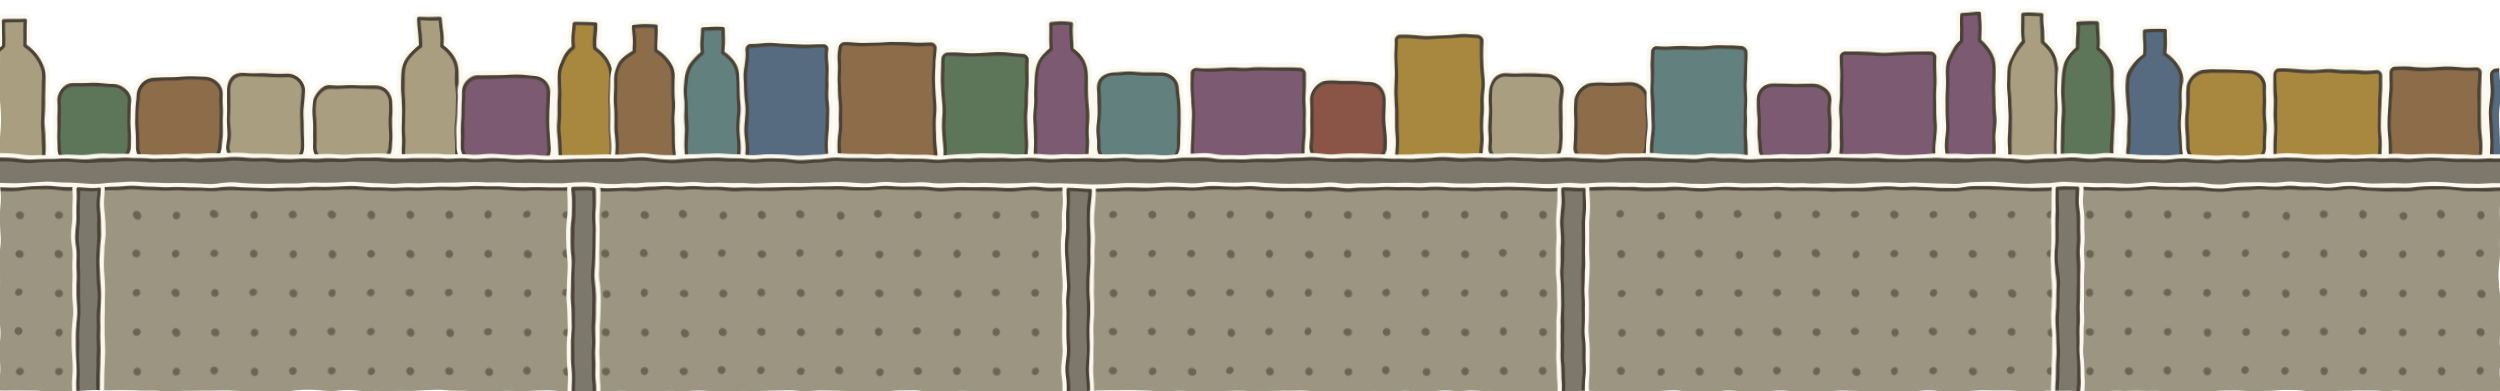
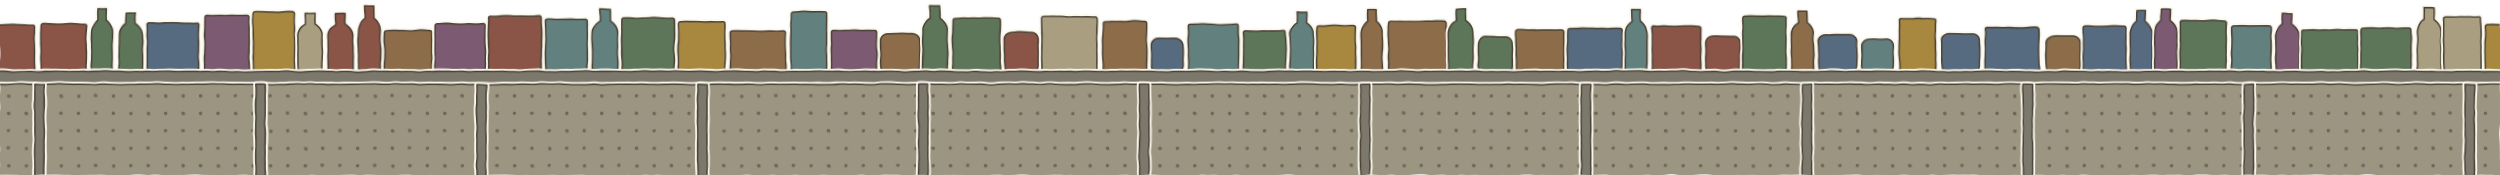
- <svg xmlns="http://www.w3.org/2000/svg" width="1920" height="300" viewBox="0 780 1920 300">
+ <svg xmlns="http://www.w3.org/2000/svg" width="4300" height="300" viewBox="0 780 4300 300">
  <defs>
    <filter id="crayon" x="-2%" y="-5%" width="104%" height="110%">
      <feTurbulence type="fractalNoise" baseFrequency="0.035" numOctaves="2" seed="11" />
      <feDisplacementMap in="SourceGraphic" scale="3.5" />
    </filter>
    <pattern id="trous2" width="30" height="30" patternUnits="userSpaceOnUse">
      <circle cx="15" cy="15" r="3" fill="#6b6455" />
    </pattern>
  </defs>
  <g filter="url(#crayon)">
    <g>
-       <path d="M-10 905 v-67.393 q0 -13.044 12.873 -21.74 v-19.566 h17.164 v19.566 q12.873 8.696 12.873 21.74 v67.393 z" fill="#a99f80" stroke="#fbf8ee" stroke-width="9" stroke-linejoin="round" />
-       <path d="M-10 905 v-67.393 q0 -13.044 12.873 -21.74 v-19.566 h17.164 v19.566 q12.873 8.696 12.873 21.74 v67.393 z" fill="#a99f80" stroke="#4a4236" stroke-width="2.6" stroke-linejoin="round" />
-     </g>
-     <g>
-       <rect x="44.648" y="845.762" width="54.524" height="59.238" rx="12" fill="#5d7559" stroke="#fbf8ee" stroke-width="9" stroke-linejoin="round" />
-       <rect x="44.648" y="845.762" width="54.524" height="59.238" rx="12" fill="#5d7559" stroke="#4a4236" stroke-width="2.6" stroke-linejoin="round" />
-     </g>
-     <g>
-       <rect x="105.634" y="840.44" width="64.128" height="64.56" rx="12" fill="#8d6c4a" stroke="#fbf8ee" stroke-width="9" stroke-linejoin="round" />
-       <rect x="105.634" y="840.44" width="64.128" height="64.56" rx="12" fill="#8d6c4a" stroke="#4a4236" stroke-width="2.6" stroke-linejoin="round" />
-     </g>
-     <g>
-       <rect x="175.676" y="837.258" width="56.597" height="67.742" rx="12" fill="#a99f80" stroke="#fbf8ee" stroke-width="9" stroke-linejoin="round" />
-       <rect x="175.676" y="837.258" width="56.597" height="67.742" rx="12" fill="#a99f80" stroke="#4a4236" stroke-width="2.6" stroke-linejoin="round" />
-     </g>
-     <g>
-       <rect x="241.737" y="846.66" width="58.293" height="58.34" rx="12" fill="#a99f80" stroke="#fbf8ee" stroke-width="9" stroke-linejoin="round" />
-       <rect x="241.737" y="846.66" width="58.293" height="58.34" rx="12" fill="#a99f80" stroke="#4a4236" stroke-width="2.6" stroke-linejoin="round" />
-     </g>
-     <g>
-       <path d="M309.909 905 v-68.34 q0 -13.227 12.276 -22.045 v-19.841 h16.368 v19.841 q12.276 8.818 12.276 22.045 v68.34 z" fill="#a99f80" stroke="#fbf8ee" stroke-width="9" stroke-linejoin="round" />
-       <path d="M309.909 905 v-68.34 q0 -13.227 12.276 -22.045 v-19.841 h16.368 v19.841 q12.276 8.818 12.276 22.045 v68.34 z" fill="#a99f80" stroke="#4a4236" stroke-width="2.6" stroke-linejoin="round" />
-     </g>
-     <g>
-       <rect x="355.194" y="838.843" width="65.839" height="66.157" rx="12" fill="#7c5a72" stroke="#fbf8ee" stroke-width="9" stroke-linejoin="round" />
-       <rect x="355.194" y="838.843" width="65.839" height="66.157" rx="12" fill="#7c5a72" stroke="#4a4236" stroke-width="2.6" stroke-linejoin="round" />
-     </g>
-     <g>
-       <path d="M429.569 905 v-66.086 q0 -12.791 11.902 -21.318 v-19.186 h15.87 v19.186 q11.902 8.527 11.902 21.318 v66.086 z" fill="#a8873f" stroke="#fbf8ee" stroke-width="9" stroke-linejoin="round" />
-       <path d="M429.569 905 v-66.086 q0 -12.791 11.902 -21.318 v-19.186 h15.87 v19.186 q11.902 8.527 11.902 21.318 v66.086 z" fill="#a8873f" stroke="#4a4236" stroke-width="2.6" stroke-linejoin="round" />
-     </g>
-     <g>
-       <path d="M473.424 905 v-64.862 q0 -12.554 13.129 -20.923 v-18.831 h17.505 v18.831 q13.129 8.369 13.129 20.923 v64.862 z" fill="#8d6c4a" stroke="#fbf8ee" stroke-width="9" stroke-linejoin="round" />
-       <path d="M473.424 905 v-64.862 q0 -12.554 13.129 -20.923 v-18.831 h17.505 v18.831 q13.129 8.369 13.129 20.923 v64.862 z" fill="#8d6c4a" stroke="#4a4236" stroke-width="2.6" stroke-linejoin="round" />
-     </g>
-     <g>
-       <path d="M527.142 905 v-63.842 q0 -12.357 12.067 -20.594 v-18.535 h16.089 v18.535 q12.067 8.238 12.067 20.594 v63.842 z" fill="#62807e" stroke="#fbf8ee" stroke-width="9" stroke-linejoin="round" />
-       <path d="M527.142 905 v-63.842 q0 -12.357 12.067 -20.594 v-18.535 h16.089 v18.535 q12.067 8.238 12.067 20.594 v63.842 z" fill="#62807e" stroke="#4a4236" stroke-width="2.6" stroke-linejoin="round" />
-     </g>
-     <g>
-       <rect x="573.302" y="815.134" width="61.891" height="89.866" rx="3" fill="#566a80" stroke="#fbf8ee" stroke-width="9" stroke-linejoin="round" />
-       <rect x="573.302" y="815.134" width="61.891" height="89.866" rx="3" fill="#566a80" stroke="#4a4236" stroke-width="2.6" stroke-linejoin="round" />
-     </g>
-     <g>
-       <rect x="645.439" y="813.489" width="72.242" height="91.511" rx="3" fill="#8d6c4a" stroke="#fbf8ee" stroke-width="9" stroke-linejoin="round" />
-       <rect x="645.439" y="813.489" width="72.242" height="91.511" rx="3" fill="#8d6c4a" stroke="#4a4236" stroke-width="2.6" stroke-linejoin="round" />
-     </g>
-     <g>
-       <rect x="725.06" y="822.069" width="62.928" height="82.931" rx="3" fill="#5d7559" stroke="#fbf8ee" stroke-width="9" stroke-linejoin="round" />
-       <rect x="725.06" y="822.069" width="62.928" height="82.931" rx="3" fill="#5d7559" stroke="#4a4236" stroke-width="2.6" stroke-linejoin="round" />
-     </g>
-     <g>
-       <path d="M795.445 905 v-66.017 q0 -12.777 11.831 -21.296 v-19.166 h15.774 v19.166 q11.831 8.518 11.831 21.296 v66.017 z" fill="#7c5a72" stroke="#fbf8ee" stroke-width="9" stroke-linejoin="round" />
-       <path d="M795.445 905 v-66.017 q0 -12.777 11.831 -21.296 v-19.166 h15.774 v19.166 q11.831 8.518 11.831 21.296 v66.017 z" fill="#7c5a72" stroke="#4a4236" stroke-width="2.6" stroke-linejoin="round" />
-     </g>
-     <g>
-       <rect x="843.865" y="837.011" width="60.474" height="67.989" rx="12" fill="#62807e" stroke="#fbf8ee" stroke-width="9" stroke-linejoin="round" />
-       <rect x="843.865" y="837.011" width="60.474" height="67.989" rx="12" fill="#62807e" stroke="#4a4236" stroke-width="2.6" stroke-linejoin="round" />
-     </g>
-     <g>
-       <rect x="916.187" y="833.156" width="85.13" height="71.844" rx="3" fill="#7c5a72" stroke="#fbf8ee" stroke-width="9" stroke-linejoin="round" />
-       <rect x="916.187" y="833.156" width="85.13" height="71.844" rx="3" fill="#7c5a72" stroke="#4a4236" stroke-width="2.6" stroke-linejoin="round" />
-     </g>
-     <g>
-       <rect x="1007.609" y="844.124" width="55.563" height="60.876" rx="12" fill="#8a5446" stroke="#fbf8ee" stroke-width="9" stroke-linejoin="round" />
-       <rect x="1007.609" y="844.124" width="55.563" height="60.876" rx="12" fill="#8a5446" stroke="#4a4236" stroke-width="2.6" stroke-linejoin="round" />
-     </g>
-     <g>
-       <rect x="1072.503" y="808.392" width="65.645" height="96.608" rx="3" fill="#a8873f" stroke="#fbf8ee" stroke-width="9" stroke-linejoin="round" />
-       <rect x="1072.503" y="808.392" width="65.645" height="96.608" rx="3" fill="#a8873f" stroke="#4a4236" stroke-width="2.6" stroke-linejoin="round" />
-     </g>
-     <g>
-       <rect x="1144.604" y="837.099" width="54.201" height="67.901" rx="12" fill="#a99f80" stroke="#fbf8ee" stroke-width="9" stroke-linejoin="round" />
-       <rect x="1144.604" y="837.099" width="54.201" height="67.901" rx="12" fill="#a99f80" stroke="#4a4236" stroke-width="2.6" stroke-linejoin="round" />
-     </g>
-     <g>
-       <rect x="1210.095" y="844.825" width="55.016" height="60.175" rx="12" fill="#8d6c4a" stroke="#fbf8ee" stroke-width="9" stroke-linejoin="round" />
-       <rect x="1210.095" y="844.825" width="55.016" height="60.175" rx="12" fill="#8d6c4a" stroke="#4a4236" stroke-width="2.6" stroke-linejoin="round" />
-     </g>
-     <g>
-       <rect x="1269.421" y="816.681" width="71.061" height="88.319" rx="3" fill="#62807e" stroke="#fbf8ee" stroke-width="9" stroke-linejoin="round" />
-       <rect x="1269.421" y="816.681" width="71.061" height="88.319" rx="3" fill="#62807e" stroke="#4a4236" stroke-width="2.6" stroke-linejoin="round" />
-     </g>
-     <g>
-       <rect x="1351.165" y="845.626" width="54.135" height="59.374" rx="12" fill="#7c5a72" stroke="#fbf8ee" stroke-width="9" stroke-linejoin="round" />
-       <rect x="1351.165" y="845.626" width="54.135" height="59.374" rx="12" fill="#7c5a72" stroke="#4a4236" stroke-width="2.6" stroke-linejoin="round" />
-     </g>
-     <g>
-       <rect x="1414.234" y="820.815" width="71.501" height="84.185" rx="3" fill="#7c5a72" stroke="#fbf8ee" stroke-width="9" stroke-linejoin="round" />
-       <rect x="1414.234" y="820.815" width="71.501" height="84.185" rx="3" fill="#7c5a72" stroke="#4a4236" stroke-width="2.6" stroke-linejoin="round" />
-     </g>
-     <g>
-       <path d="M1495.896 905 v-70.653 q0 -13.675 10.671 -22.791 v-20.512 h14.227 v20.512 q10.671 9.116 10.671 22.791 v70.653 z" fill="#7c5a72" stroke="#fbf8ee" stroke-width="9" stroke-linejoin="round" />
-       <path d="M1495.896 905 v-70.653 q0 -13.675 10.671 -22.791 v-20.512 h14.227 v20.512 q10.671 9.116 10.671 22.791 v70.653 z" fill="#7c5a72" stroke="#4a4236" stroke-width="2.6" stroke-linejoin="round" />
-     </g>
-     <g>
-       <path d="M1543.45 905 v-70.27 q0 -13.601 10.681 -22.668 v-20.401 h14.241 v20.401 q10.681 9.067 10.681 22.668 v70.27 z" fill="#a99f80" stroke="#fbf8ee" stroke-width="9" stroke-linejoin="round" />
-       <path d="M1543.45 905 v-70.27 q0 -13.601 10.681 -22.668 v-20.401 h14.241 v20.401 q10.681 9.067 10.681 22.668 v70.27 z" fill="#a99f80" stroke="#4a4236" stroke-width="2.6" stroke-linejoin="round" />
-     </g>
-     <g>
-       <path d="M1584.329 905 v-66.315 q0 -12.835 11.463 -21.392 v-19.253 h15.284 v19.253 q11.463 8.557 11.463 21.392 v66.315 z" fill="#5d7559" stroke="#fbf8ee" stroke-width="9" stroke-linejoin="round" />
-       <path d="M1584.329 905 v-66.315 q0 -12.835 11.463 -21.392 v-19.253 h15.284 v19.253 q11.463 8.557 11.463 21.392 v66.315 z" fill="#5d7559" stroke="#4a4236" stroke-width="2.6" stroke-linejoin="round" />
-     </g>
-     <g>
-       <path d="M1634.419 905 v-62.95 q0 -12.184 12.182 -20.306 v-18.276 h16.243 v18.276 q12.182 8.123 12.182 20.306 v62.95 z" fill="#566a80" stroke="#fbf8ee" stroke-width="9" stroke-linejoin="round" />
-       <path d="M1634.419 905 v-62.95 q0 -12.184 12.182 -20.306 v-18.276 h16.243 v18.276 q12.182 8.123 12.182 20.306 v62.95 z" fill="#566a80" stroke="#4a4236" stroke-width="2.6" stroke-linejoin="round" />
-     </g>
-     <g>
-       <rect x="1680.397" y="835.05" width="58.71" height="69.95" rx="12" fill="#a8873f" stroke="#fbf8ee" stroke-width="9" stroke-linejoin="round" />
-       <rect x="1680.397" y="835.05" width="58.71" height="69.95" rx="12" fill="#a8873f" stroke="#4a4236" stroke-width="2.6" stroke-linejoin="round" />
-     </g>
-     <g>
-       <rect x="1747.437" y="834.541" width="80.315" height="70.459" rx="3" fill="#a8873f" stroke="#fbf8ee" stroke-width="9" stroke-linejoin="round" />
-       <rect x="1747.437" y="834.541" width="80.315" height="70.459" rx="3" fill="#a8873f" stroke="#4a4236" stroke-width="2.6" stroke-linejoin="round" />
-     </g>
-     <g>
-       <rect x="1836.086" y="832.66" width="68.459" height="72.34" rx="3" fill="#8d6c4a" stroke="#fbf8ee" stroke-width="9" stroke-linejoin="round" />
-       <rect x="1836.086" y="832.66" width="68.459" height="72.34" rx="3" fill="#8d6c4a" stroke="#4a4236" stroke-width="2.6" stroke-linejoin="round" />
-     </g>
-     <g>
-       <rect x="1913.628" y="834.282" width="93.312" height="70.718" rx="3" fill="#566a80" stroke="#fbf8ee" stroke-width="9" stroke-linejoin="round" />
-       <rect x="1913.628" y="834.282" width="93.312" height="70.718" rx="3" fill="#566a80" stroke="#4a4236" stroke-width="2.6" stroke-linejoin="round" />
-     </g>
-     <g>
-       <rect x="-20" y="903" width="1960" height="22" fill="#7d786c" stroke="#fbf8ee" stroke-width="9" stroke-linejoin="round" />
-       <rect x="-20" y="903" width="1960" height="22" fill="#7d786c" stroke="#4a4236" stroke-width="2.6" stroke-linejoin="round" />
-     </g>
-     <g>
-       <rect x="-20" y="925" width="1960" height="180" fill="#9c9581" stroke="#fbf8ee" stroke-width="9" stroke-linejoin="round" />
-       <rect x="-20" y="925" width="1960" height="180" fill="#9c9581" stroke="#4a4236" stroke-width="2.6" stroke-linejoin="round" />
-     </g>
-     <rect x="-20" y="925" width="1960" height="180" fill="url(#trous2)" />
+       <rect x="-10" y="823.063" width="69.273" height="81.937" rx="3" fill="#8a5446" stroke="#fbf8ee" stroke-width="9" stroke-linejoin="round" />
+       <rect x="-10" y="823.063" width="69.273" height="81.937" rx="3" fill="#8a5446" stroke="#4a4236" stroke-width="2.6" stroke-linejoin="round" />
+     </g>
+     <g>
+       <rect x="71.021" y="821.017" width="77.358" height="83.983" rx="3" fill="#8a5446" stroke="#fbf8ee" stroke-width="9" stroke-linejoin="round" />
+       <rect x="71.021" y="821.017" width="77.358" height="83.983" rx="3" fill="#8a5446" stroke="#4a4236" stroke-width="2.6" stroke-linejoin="round" />
+     </g>
+     <g>
+       <path d="M157.66 905 v-68.332 q0 -13.226 10.731 -22.043 v-19.838 h14.307 v19.838 q10.731 8.817 10.731 22.043 v68.332 z" fill="#5d7559" stroke="#fbf8ee" stroke-width="9" stroke-linejoin="round" />
+       <path d="M157.66 905 v-68.332 q0 -13.226 10.731 -22.043 v-19.838 h14.307 v19.838 q10.731 8.817 10.731 22.043 v68.332 z" fill="#5d7559" stroke="#4a4236" stroke-width="2.6" stroke-linejoin="round" />
+     </g>
+     <g>
+       <path d="M204.897 905 v-63.478 q0 -12.286 12.11 -20.477 v-18.429 h16.147 v18.429 q12.11 8.191 12.11 20.477 v63.478 z" fill="#5d7559" stroke="#fbf8ee" stroke-width="9" stroke-linejoin="round" />
+       <path d="M204.897 905 v-63.478 q0 -12.286 12.11 -20.477 v-18.429 h16.147 v18.429 q12.11 8.191 12.11 20.477 v63.478 z" fill="#5d7559" stroke="#4a4236" stroke-width="2.6" stroke-linejoin="round" />
+     </g>
+     <g>
+       <rect x="253.444" y="819.282" width="88.123" height="85.718" rx="3" fill="#566a80" stroke="#fbf8ee" stroke-width="9" stroke-linejoin="round" />
+       <rect x="253.444" y="819.282" width="88.123" height="85.718" rx="3" fill="#566a80" stroke="#4a4236" stroke-width="2.6" stroke-linejoin="round" />
+     </g>
+     <g>
+       <rect x="351.912" y="806.686" width="76.462" height="98.314" rx="3" fill="#7c5a72" stroke="#fbf8ee" stroke-width="9" stroke-linejoin="round" />
+       <rect x="351.912" y="806.686" width="76.462" height="98.314" rx="3" fill="#7c5a72" stroke="#4a4236" stroke-width="2.6" stroke-linejoin="round" />
+     </g>
+     <g>
+       <rect x="435.601" y="800.458" width="70.998" height="104.542" rx="3" fill="#a8873f" stroke="#fbf8ee" stroke-width="9" stroke-linejoin="round" />
+       <rect x="435.601" y="800.458" width="70.998" height="104.542" rx="3" fill="#a8873f" stroke="#4a4236" stroke-width="2.6" stroke-linejoin="round" />
+     </g>
+     <g>
+       <path d="M512.471 905 v-63.389 q0 -12.269 12.528 -20.448 v-18.403 h16.704 v18.403 q12.528 8.179 12.528 20.448 v63.389 z" fill="#a99f80" stroke="#fbf8ee" stroke-width="9" stroke-linejoin="round" />
+       <path d="M512.471 905 v-63.389 q0 -12.269 12.528 -20.448 v-18.403 h16.704 v18.403 q12.528 8.179 12.528 20.448 v63.389 z" fill="#a99f80" stroke="#4a4236" stroke-width="2.6" stroke-linejoin="round" />
+     </g>
+     <g>
+       <path d="M564.542 905 v-62.802 q0 -12.155 12.66 -20.259 v-18.233 h16.88 v18.233 q12.66 8.104 12.66 20.259 v62.802 z" fill="#8a5446" stroke="#fbf8ee" stroke-width="9" stroke-linejoin="round" />
+       <path d="M564.542 905 v-62.802 q0 -12.155 12.66 -20.259 v-18.233 h16.88 v18.233 q12.66 8.104 12.66 20.259 v62.802 z" fill="#8a5446" stroke="#4a4236" stroke-width="2.6" stroke-linejoin="round" />
+     </g>
+     <g>
+       <path d="M615.927 905 v-71.02 q0 -13.746 11.592 -22.91 v-20.619 h15.456 v20.619 q11.592 9.164 11.592 22.91 v71.02 z" fill="#8a5446" stroke="#fbf8ee" stroke-width="9" stroke-linejoin="round" />
+       <path d="M615.927 905 v-71.02 q0 -13.746 11.592 -22.91 v-20.619 h15.456 v20.619 q11.592 9.164 11.592 22.91 v71.02 z" fill="#8a5446" stroke="#4a4236" stroke-width="2.6" stroke-linejoin="round" />
+     </g>
+     <g>
+       <rect x="661.279" y="832.553" width="81.103" height="72.447" rx="3" fill="#8d6c4a" stroke="#fbf8ee" stroke-width="9" stroke-linejoin="round" />
+       <rect x="661.279" y="832.553" width="81.103" height="72.447" rx="3" fill="#8d6c4a" stroke="#4a4236" stroke-width="2.6" stroke-linejoin="round" />
+     </g>
+     <g>
+       <rect x="748.481" y="820.849" width="86.152" height="84.151" rx="3" fill="#7c5a72" stroke="#fbf8ee" stroke-width="9" stroke-linejoin="round" />
+       <rect x="748.481" y="820.849" width="86.152" height="84.151" rx="3" fill="#7c5a72" stroke="#4a4236" stroke-width="2.6" stroke-linejoin="round" />
+     </g>
+     <g>
+       <rect x="840.458" y="807.763" width="90.87" height="97.237" rx="3" fill="#8a5446" stroke="#fbf8ee" stroke-width="9" stroke-linejoin="round" />
+       <rect x="840.458" y="807.763" width="90.87" height="97.237" rx="3" fill="#8a5446" stroke="#4a4236" stroke-width="2.6" stroke-linejoin="round" />
+     </g>
+     <g>
+       <rect x="938.432" y="813.404" width="71.778" height="91.596" rx="3" fill="#62807e" stroke="#fbf8ee" stroke-width="9" stroke-linejoin="round" />
+       <rect x="938.432" y="813.404" width="71.778" height="91.596" rx="3" fill="#62807e" stroke="#4a4236" stroke-width="2.6" stroke-linejoin="round" />
+     </g>
+     <g>
+       <path d="M1018.858 905 v-67.726 q0 -13.108 13.032 -21.847 v-19.662 h17.376 v19.662 q13.032 8.739 13.032 21.847 v67.726 z" fill="#62807e" stroke="#fbf8ee" stroke-width="9" stroke-linejoin="round" />
+       <path d="M1018.858 905 v-67.726 q0 -13.108 13.032 -21.847 v-19.662 h17.376 v19.662 q13.032 8.739 13.032 21.847 v67.726 z" fill="#62807e" stroke="#4a4236" stroke-width="2.6" stroke-linejoin="round" />
+     </g>
+     <g>
+       <rect x="1069.608" y="811.276" width="90.239" height="93.724" rx="3" fill="#5d7559" stroke="#fbf8ee" stroke-width="9" stroke-linejoin="round" />
+       <rect x="1069.608" y="811.276" width="90.239" height="93.724" rx="3" fill="#5d7559" stroke="#4a4236" stroke-width="2.6" stroke-linejoin="round" />
+     </g>
+     <g>
+       <rect x="1166.875" y="817.433" width="80.01" height="87.567" rx="3" fill="#a8873f" stroke="#fbf8ee" stroke-width="9" stroke-linejoin="round" />
+       <rect x="1166.875" y="817.433" width="80.01" height="87.567" rx="3" fill="#a8873f" stroke="#4a4236" stroke-width="2.6" stroke-linejoin="round" />
+     </g>
+     <g>
+       <rect x="1256.514" y="833.497" width="94.69" height="71.503" rx="3" fill="#8d6c4a" stroke="#fbf8ee" stroke-width="9" stroke-linejoin="round" />
+       <rect x="1256.514" y="833.497" width="94.69" height="71.503" rx="3" fill="#8d6c4a" stroke="#4a4236" stroke-width="2.6" stroke-linejoin="round" />
+     </g>
+     <g>
+       <rect x="1360.616" y="800.226" width="61.147" height="104.774" rx="3" fill="#62807e" stroke="#fbf8ee" stroke-width="9" stroke-linejoin="round" />
+       <rect x="1360.616" y="800.226" width="61.147" height="104.774" rx="3" fill="#62807e" stroke="#4a4236" stroke-width="2.6" stroke-linejoin="round" />
+     </g>
+     <g>
+       <rect x="1430.317" y="832.459" width="77.552" height="72.541" rx="3" fill="#7c5a72" stroke="#fbf8ee" stroke-width="9" stroke-linejoin="round" />
+       <rect x="1430.317" y="832.459" width="77.552" height="72.541" rx="3" fill="#7c5a72" stroke="#4a4236" stroke-width="2.6" stroke-linejoin="round" />
+     </g>
+     <g>
+       <rect x="1514.654" y="838.186" width="67.197" height="66.814" rx="12" fill="#8d6c4a" stroke="#fbf8ee" stroke-width="9" stroke-linejoin="round" />
+       <rect x="1514.654" y="838.186" width="67.197" height="66.814" rx="12" fill="#8d6c4a" stroke="#4a4236" stroke-width="2.6" stroke-linejoin="round" />
+     </g>
+     <g>
+       <path d="M1586.986 905 v-70.777 q0 -13.699 12.787 -22.831 v-20.548 h17.05 v20.548 q12.787 9.133 12.787 22.831 v70.777 z" fill="#5d7559" stroke="#fbf8ee" stroke-width="9" stroke-linejoin="round" />
+       <path d="M1586.986 905 v-70.777 q0 -13.699 12.787 -22.831 v-20.548 h17.05 v20.548 q12.787 9.133 12.787 22.831 v70.777 z" fill="#5d7559" stroke="#4a4236" stroke-width="2.6" stroke-linejoin="round" />
+     </g>
+     <g>
+       <rect x="1638.388" y="811.282" width="81.823" height="93.718" rx="3" fill="#5d7559" stroke="#fbf8ee" stroke-width="9" stroke-linejoin="round" />
+       <rect x="1638.388" y="811.282" width="81.823" height="93.718" rx="3" fill="#5d7559" stroke="#4a4236" stroke-width="2.6" stroke-linejoin="round" />
+     </g>
+     <g>
+       <rect x="1727.732" y="835.377" width="57.789" height="69.623" rx="12" fill="#8a5446" stroke="#fbf8ee" stroke-width="9" stroke-linejoin="round" />
+       <rect x="1727.732" y="835.377" width="57.789" height="69.623" rx="12" fill="#8a5446" stroke="#4a4236" stroke-width="2.6" stroke-linejoin="round" />
+     </g>
+     <g>
+       <rect x="1792.111" y="808.884" width="94.502" height="96.116" rx="3" fill="#a99f80" stroke="#fbf8ee" stroke-width="9" stroke-linejoin="round" />
+       <rect x="1792.111" y="808.884" width="94.502" height="96.116" rx="3" fill="#a99f80" stroke="#4a4236" stroke-width="2.6" stroke-linejoin="round" />
+     </g>
+     <g>
+       <rect x="1897.069" y="816.881" width="75.169" height="88.119" rx="3" fill="#8d6c4a" stroke="#fbf8ee" stroke-width="9" stroke-linejoin="round" />
+       <rect x="1897.069" y="816.881" width="75.169" height="88.119" rx="3" fill="#8d6c4a" stroke="#4a4236" stroke-width="2.6" stroke-linejoin="round" />
+     </g>
+     <g>
+       <rect x="1980.379" y="846.718" width="54.24" height="58.282" rx="12" fill="#566a80" stroke="#fbf8ee" stroke-width="9" stroke-linejoin="round" />
+       <rect x="1980.379" y="846.718" width="54.24" height="58.282" rx="12" fill="#566a80" stroke="#4a4236" stroke-width="2.6" stroke-linejoin="round" />
+     </g>
+     <g>
+       <rect x="2043.95" y="821.854" width="86.254" height="83.146" rx="3" fill="#62807e" stroke="#fbf8ee" stroke-width="9" stroke-linejoin="round" />
+       <rect x="2043.95" y="821.854" width="86.254" height="83.146" rx="3" fill="#62807e" stroke="#4a4236" stroke-width="2.6" stroke-linejoin="round" />
+     </g>
+     <g>
+       <rect x="2138.863" y="833.229" width="72.473" height="71.771" rx="3" fill="#5d7559" stroke="#fbf8ee" stroke-width="9" stroke-linejoin="round" />
+       <rect x="2138.863" y="833.229" width="72.473" height="71.771" rx="3" fill="#5d7559" stroke="#4a4236" stroke-width="2.6" stroke-linejoin="round" />
+     </g>
+     <g>
+       <path d="M2219.142 905 v-64.819 q0 -12.546 12.033 -20.909 v-18.819 h16.044 v18.819 q12.033 8.364 12.033 20.909 v64.819 z" fill="#62807e" stroke="#fbf8ee" stroke-width="9" stroke-linejoin="round" />
+       <path d="M2219.142 905 v-64.819 q0 -12.546 12.033 -20.909 v-18.819 h16.044 v18.819 q12.033 8.364 12.033 20.909 v64.819 z" fill="#62807e" stroke="#4a4236" stroke-width="2.6" stroke-linejoin="round" />
+     </g>
+     <g>
+       <rect x="2264.587" y="824.007" width="66.71" height="80.993" rx="3" fill="#a8873f" stroke="#fbf8ee" stroke-width="9" stroke-linejoin="round" />
+       <rect x="2264.587" y="824.007" width="66.71" height="80.993" rx="3" fill="#a8873f" stroke="#4a4236" stroke-width="2.6" stroke-linejoin="round" />
+     </g>
+     <g>
+       <path d="M2341.582 905 v-67.273 q0 -13.021 10.824 -21.701 v-19.531 h14.432 v19.531 q10.824 8.68 10.824 21.701 v67.273 z" fill="#8d6c4a" stroke="#fbf8ee" stroke-width="9" stroke-linejoin="round" />
+       <path d="M2341.582 905 v-67.273 q0 -13.021 10.824 -21.701 v-19.531 h14.432 v19.531 q10.824 8.68 10.824 21.701 v67.273 z" fill="#8d6c4a" stroke="#4a4236" stroke-width="2.6" stroke-linejoin="round" />
+     </g>
+     <g>
+       <rect x="2388.358" y="816.493" width="98.697" height="88.507" rx="3" fill="#8d6c4a" stroke="#fbf8ee" stroke-width="9" stroke-linejoin="round" />
+       <rect x="2388.358" y="816.493" width="98.697" height="88.507" rx="3" fill="#8d6c4a" stroke="#4a4236" stroke-width="2.6" stroke-linejoin="round" />
+     </g>
+     <g>
+       <path d="M2491.197 905 v-68.114 q0 -13.183 12.653 -21.972 v-19.775 h16.871 v19.775 q12.653 8.789 12.653 21.972 v68.114 z" fill="#5d7559" stroke="#fbf8ee" stroke-width="9" stroke-linejoin="round" />
+       <path d="M2491.197 905 v-68.114 q0 -13.183 12.653 -21.972 v-19.775 h16.871 v19.775 q12.653 8.789 12.653 21.972 v68.114 z" fill="#5d7559" stroke="#4a4236" stroke-width="2.6" stroke-linejoin="round" />
+     </g>
+     <g>
+       <rect x="2542.995" y="843.566" width="58.12" height="61.434" rx="12" fill="#5d7559" stroke="#fbf8ee" stroke-width="9" stroke-linejoin="round" />
+       <rect x="2542.995" y="843.566" width="58.12" height="61.434" rx="12" fill="#5d7559" stroke="#4a4236" stroke-width="2.6" stroke-linejoin="round" />
+     </g>
+     <g>
+       <rect x="2607.83" y="831.64" width="81.66" height="73.36" rx="3" fill="#8d6c4a" stroke="#fbf8ee" stroke-width="9" stroke-linejoin="round" />
+       <rect x="2607.83" y="831.64" width="81.66" height="73.36" rx="3" fill="#8d6c4a" stroke="#4a4236" stroke-width="2.6" stroke-linejoin="round" />
+     </g>
+     <g>
+       <rect x="2696.298" y="828.994" width="93.77" height="76.006" rx="3" fill="#566a80" stroke="#fbf8ee" stroke-width="9" stroke-linejoin="round" />
+       <rect x="2696.298" y="828.994" width="93.77" height="76.006" rx="3" fill="#566a80" stroke="#4a4236" stroke-width="2.6" stroke-linejoin="round" />
+     </g>
+     <g>
+       <path d="M2795.647 905 v-67.039 q0 -12.975 11.066 -21.626 v-19.463 h14.755 v19.463 q11.066 8.65 11.066 21.626 v67.039 z" fill="#62807e" stroke="#fbf8ee" stroke-width="9" stroke-linejoin="round" />
+       <path d="M2795.647 905 v-67.039 q0 -12.975 11.066 -21.626 v-19.463 h14.755 v19.463 q11.066 8.65 11.066 21.626 v67.039 z" fill="#62807e" stroke="#4a4236" stroke-width="2.6" stroke-linejoin="round" />
+     </g>
+     <g>
+       <rect x="2841.642" y="825.109" width="83.115" height="79.891" rx="3" fill="#8a5446" stroke="#fbf8ee" stroke-width="9" stroke-linejoin="round" />
+       <rect x="2841.642" y="825.109" width="83.115" height="79.891" rx="3" fill="#8a5446" stroke="#4a4236" stroke-width="2.6" stroke-linejoin="round" />
+     </g>
+     <g>
+       <rect x="2933.504" y="841.836" width="59.243" height="63.164" rx="12" fill="#8a5446" stroke="#fbf8ee" stroke-width="9" stroke-linejoin="round" />
+       <rect x="2933.504" y="841.836" width="59.243" height="63.164" rx="12" fill="#8a5446" stroke="#4a4236" stroke-width="2.6" stroke-linejoin="round" />
+     </g>
+     <g>
+       <rect x="2997.752" y="808.006" width="74.001" height="96.994" rx="3" fill="#5d7559" stroke="#fbf8ee" stroke-width="9" stroke-linejoin="round" />
+       <rect x="2997.752" y="808.006" width="74.001" height="96.994" rx="3" fill="#5d7559" stroke="#4a4236" stroke-width="2.6" stroke-linejoin="round" />
+     </g>
+     <g>
+       <path d="M3081.489 905 v-65.497 q0 -12.677 11.266 -21.128 v-19.015 h15.021 v19.015 q11.266 8.451 11.266 21.128 v65.497 z" fill="#8d6c4a" stroke="#fbf8ee" stroke-width="9" stroke-linejoin="round" />
+       <path d="M3081.489 905 v-65.497 q0 -12.677 11.266 -21.128 v-19.015 h15.021 v19.015 q11.266 8.451 11.266 21.128 v65.497 z" fill="#8d6c4a" stroke="#4a4236" stroke-width="2.6" stroke-linejoin="round" />
+     </g>
+     <g>
+       <rect x="3127.525" y="839.948" width="66.219" height="65.052" rx="12" fill="#566a80" stroke="#fbf8ee" stroke-width="9" stroke-linejoin="round" />
+       <rect x="3127.525" y="839.948" width="66.219" height="65.052" rx="12" fill="#566a80" stroke="#4a4236" stroke-width="2.6" stroke-linejoin="round" />
+     </g>
+     <g>
+       <rect x="3202.21" y="846.945" width="54.365" height="58.055" rx="12" fill="#62807e" stroke="#fbf8ee" stroke-width="9" stroke-linejoin="round" />
+       <rect x="3202.21" y="846.945" width="54.365" height="58.055" rx="12" fill="#62807e" stroke="#4a4236" stroke-width="2.6" stroke-linejoin="round" />
+     </g>
+     <g>
+       <rect x="3267.217" y="811.852" width="61.751" height="93.148" rx="3" fill="#a8873f" stroke="#fbf8ee" stroke-width="9" stroke-linejoin="round" />
+       <rect x="3267.217" y="811.852" width="61.751" height="93.148" rx="3" fill="#a8873f" stroke="#4a4236" stroke-width="2.6" stroke-linejoin="round" />
+     </g>
+     <g>
+       <rect x="3339.854" y="838.13" width="64.781" height="66.87" rx="12" fill="#566a80" stroke="#fbf8ee" stroke-width="9" stroke-linejoin="round" />
+       <rect x="3339.854" y="838.13" width="64.781" height="66.87" rx="12" fill="#566a80" stroke="#4a4236" stroke-width="2.6" stroke-linejoin="round" />
+     </g>
+     <g>
+       <rect x="3414.774" y="827.634" width="92.335" height="77.366" rx="3" fill="#566a80" stroke="#fbf8ee" stroke-width="9" stroke-linejoin="round" />
+       <rect x="3414.774" y="827.634" width="92.335" height="77.366" rx="3" fill="#566a80" stroke="#4a4236" stroke-width="2.6" stroke-linejoin="round" />
+     </g>
+     <g>
+       <rect x="3519.001" y="841.993" width="58.622" height="63.007" rx="12" fill="#8d6c4a" stroke="#fbf8ee" stroke-width="9" stroke-linejoin="round" />
+       <rect x="3519.001" y="841.993" width="58.622" height="63.007" rx="12" fill="#8d6c4a" stroke="#4a4236" stroke-width="2.6" stroke-linejoin="round" />
+     </g>
+     <g>
+       <rect x="3583.051" y="825.022" width="73.521" height="79.978" rx="3" fill="#566a80" stroke="#fbf8ee" stroke-width="9" stroke-linejoin="round" />
+       <rect x="3583.051" y="825.022" width="73.521" height="79.978" rx="3" fill="#566a80" stroke="#4a4236" stroke-width="2.6" stroke-linejoin="round" />
+     </g>
+     <g>
+       <path d="M3664.149 905 v-66.397 q0 -12.851 11.083 -21.418 v-19.277 h14.777 v19.277 q11.083 8.567 11.083 21.418 v66.397 z" fill="#566a80" stroke="#fbf8ee" stroke-width="9" stroke-linejoin="round" />
+       <path d="M3664.149 905 v-66.397 q0 -12.851 11.083 -21.418 v-19.277 h14.777 v19.277 q11.083 8.567 11.083 21.418 v66.397 z" fill="#566a80" stroke="#4a4236" stroke-width="2.6" stroke-linejoin="round" />
+     </g>
+     <g>
+       <path d="M3706.06 905 v-67.726 q0 -13.108 11.525 -21.847 v-19.662 h15.367 v19.662 q11.525 8.739 11.525 21.847 v67.726 z" fill="#7c5a72" stroke="#fbf8ee" stroke-width="9" stroke-linejoin="round" />
+       <path d="M3706.06 905 v-67.726 q0 -13.108 11.525 -21.847 v-19.662 h15.367 v19.662 q11.525 8.739 11.525 21.847 v67.726 z" fill="#7c5a72" stroke="#4a4236" stroke-width="2.6" stroke-linejoin="round" />
+     </g>
+     <g>
+       <rect x="3750.27" y="815.902" width="78.629" height="89.098" rx="3" fill="#5d7559" stroke="#fbf8ee" stroke-width="9" stroke-linejoin="round" />
+       <rect x="3750.27" y="815.902" width="78.629" height="89.098" rx="3" fill="#5d7559" stroke="#4a4236" stroke-width="2.6" stroke-linejoin="round" />
+     </g>
+     <g>
+       <rect x="3838.656" y="824.418" width="67.536" height="80.582" rx="3" fill="#62807e" stroke="#fbf8ee" stroke-width="9" stroke-linejoin="round" />
+       <rect x="3838.656" y="824.418" width="67.536" height="80.582" rx="3" fill="#62807e" stroke="#4a4236" stroke-width="2.6" stroke-linejoin="round" />
+     </g>
+     <g>
+       <path d="M3914.494 905 v-62.657 q0 -12.127 11.894 -20.212 v-18.191 h15.859 v18.191 q11.894 8.085 11.894 20.212 v62.657 z" fill="#7c5a72" stroke="#fbf8ee" stroke-width="9" stroke-linejoin="round" />
+       <path d="M3914.494 905 v-62.657 q0 -12.127 11.894 -20.212 v-18.191 h15.859 v18.191 q11.894 8.085 11.894 20.212 v62.657 z" fill="#7c5a72" stroke="#4a4236" stroke-width="2.6" stroke-linejoin="round" />
+     </g>
+     <g>
+       <rect x="3958.639" y="831.468" width="96.654" height="73.532" rx="3" fill="#5d7559" stroke="#fbf8ee" stroke-width="9" stroke-linejoin="round" />
+       <rect x="3958.639" y="831.468" width="96.654" height="73.532" rx="3" fill="#5d7559" stroke="#4a4236" stroke-width="2.6" stroke-linejoin="round" />
+     </g>
+     <g>
+       <rect x="4060.992" y="828.276" width="85.685" height="76.724" rx="3" fill="#5d7559" stroke="#fbf8ee" stroke-width="9" stroke-linejoin="round" />
+       <rect x="4060.992" y="828.276" width="85.685" height="76.724" rx="3" fill="#5d7559" stroke="#4a4236" stroke-width="2.6" stroke-linejoin="round" />
+     </g>
+     <g>
+       <path d="M4157.506 905 v-69.232 q0 -13.4 12.3 -22.333 v-20.1 h16.4 v20.1 q12.3 8.933 12.3 22.333 v69.232 z" fill="#a99f80" stroke="#fbf8ee" stroke-width="9" stroke-linejoin="round" />
+       <path d="M4157.506 905 v-69.232 q0 -13.4 12.3 -22.333 v-20.1 h16.4 v20.1 q12.3 8.933 12.3 22.333 v69.232 z" fill="#a99f80" stroke="#4a4236" stroke-width="2.6" stroke-linejoin="round" />
+     </g>
+     <g>
+       <rect x="4203.245" y="809.66" width="64.162" height="95.34" rx="3" fill="#a99f80" stroke="#fbf8ee" stroke-width="9" stroke-linejoin="round" />
+       <rect x="4203.245" y="809.66" width="64.162" height="95.34" rx="3" fill="#a99f80" stroke="#4a4236" stroke-width="2.6" stroke-linejoin="round" />
+     </g>
+     <g>
+       <rect x="4274.887" y="822.931" width="91.581" height="82.069" rx="3" fill="#a8873f" stroke="#fbf8ee" stroke-width="9" stroke-linejoin="round" />
+       <rect x="4274.887" y="822.931" width="91.581" height="82.069" rx="3" fill="#a8873f" stroke="#4a4236" stroke-width="2.6" stroke-linejoin="round" />
+     </g>
+     <g>
+       <rect x="-20" y="903" width="4340" height="22" fill="#7d786c" stroke="#fbf8ee" stroke-width="9" stroke-linejoin="round" />
+       <rect x="-20" y="903" width="4340" height="22" fill="#7d786c" stroke="#4a4236" stroke-width="2.6" stroke-linejoin="round" />
+     </g>
+     <g>
+       <rect x="-20" y="925" width="4340" height="180" fill="#9c9581" stroke="#fbf8ee" stroke-width="9" stroke-linejoin="round" />
+       <rect x="-20" y="925" width="4340" height="180" fill="#9c9581" stroke="#4a4236" stroke-width="2.6" stroke-linejoin="round" />
+     </g>
+     <rect x="-20" y="925" width="4340" height="180" fill="url(#trous2)" />
    <g>
      <rect x="60" y="925" width="16" height="160" fill="#7d786c" stroke="#fbf8ee" stroke-width="9" stroke-linejoin="round" />
      <rect x="60" y="925" width="16" height="160" fill="#7d786c" stroke="#4a4236" stroke-width="2.6" stroke-linejoin="round" />
    </g>
    <g>
      <rect x="440" y="925" width="16" height="160" fill="#7d786c" stroke="#fbf8ee" stroke-width="9" stroke-linejoin="round" />
      <rect x="440" y="925" width="16" height="160" fill="#7d786c" stroke="#4a4236" stroke-width="2.6" stroke-linejoin="round" />
    </g>
    <g>
      <rect x="820" y="925" width="16" height="160" fill="#7d786c" stroke="#fbf8ee" stroke-width="9" stroke-linejoin="round" />
      <rect x="820" y="925" width="16" height="160" fill="#7d786c" stroke="#4a4236" stroke-width="2.6" stroke-linejoin="round" />
    </g>
    <g>
      <rect x="1200" y="925" width="16" height="160" fill="#7d786c" stroke="#fbf8ee" stroke-width="9" stroke-linejoin="round" />
      <rect x="1200" y="925" width="16" height="160" fill="#7d786c" stroke="#4a4236" stroke-width="2.6" stroke-linejoin="round" />
    </g>
    <g>
      <rect x="1580" y="925" width="16" height="160" fill="#7d786c" stroke="#fbf8ee" stroke-width="9" stroke-linejoin="round" />
      <rect x="1580" y="925" width="16" height="160" fill="#7d786c" stroke="#4a4236" stroke-width="2.6" stroke-linejoin="round" />
    </g>
+     <g>
+       <rect x="1960" y="925" width="16" height="160" fill="#7d786c" stroke="#fbf8ee" stroke-width="9" stroke-linejoin="round" />
+       <rect x="1960" y="925" width="16" height="160" fill="#7d786c" stroke="#4a4236" stroke-width="2.6" stroke-linejoin="round" />
+     </g>
+     <g>
+       <rect x="2340" y="925" width="16" height="160" fill="#7d786c" stroke="#fbf8ee" stroke-width="9" stroke-linejoin="round" />
+       <rect x="2340" y="925" width="16" height="160" fill="#7d786c" stroke="#4a4236" stroke-width="2.6" stroke-linejoin="round" />
+     </g>
+     <g>
+       <rect x="2720" y="925" width="16" height="160" fill="#7d786c" stroke="#fbf8ee" stroke-width="9" stroke-linejoin="round" />
+       <rect x="2720" y="925" width="16" height="160" fill="#7d786c" stroke="#4a4236" stroke-width="2.6" stroke-linejoin="round" />
+     </g>
+     <g>
+       <rect x="3100" y="925" width="16" height="160" fill="#7d786c" stroke="#fbf8ee" stroke-width="9" stroke-linejoin="round" />
+       <rect x="3100" y="925" width="16" height="160" fill="#7d786c" stroke="#4a4236" stroke-width="2.6" stroke-linejoin="round" />
+     </g>
+     <g>
+       <rect x="3480" y="925" width="16" height="160" fill="#7d786c" stroke="#fbf8ee" stroke-width="9" stroke-linejoin="round" />
+       <rect x="3480" y="925" width="16" height="160" fill="#7d786c" stroke="#4a4236" stroke-width="2.6" stroke-linejoin="round" />
+     </g>
+     <g>
+       <rect x="3860" y="925" width="16" height="160" fill="#7d786c" stroke="#fbf8ee" stroke-width="9" stroke-linejoin="round" />
+       <rect x="3860" y="925" width="16" height="160" fill="#7d786c" stroke="#4a4236" stroke-width="2.6" stroke-linejoin="round" />
+     </g>
+     <g>
+       <rect x="4240" y="925" width="16" height="160" fill="#7d786c" stroke="#fbf8ee" stroke-width="9" stroke-linejoin="round" />
+       <rect x="4240" y="925" width="16" height="160" fill="#7d786c" stroke="#4a4236" stroke-width="2.6" stroke-linejoin="round" />
+     </g>
  </g>
</svg>
